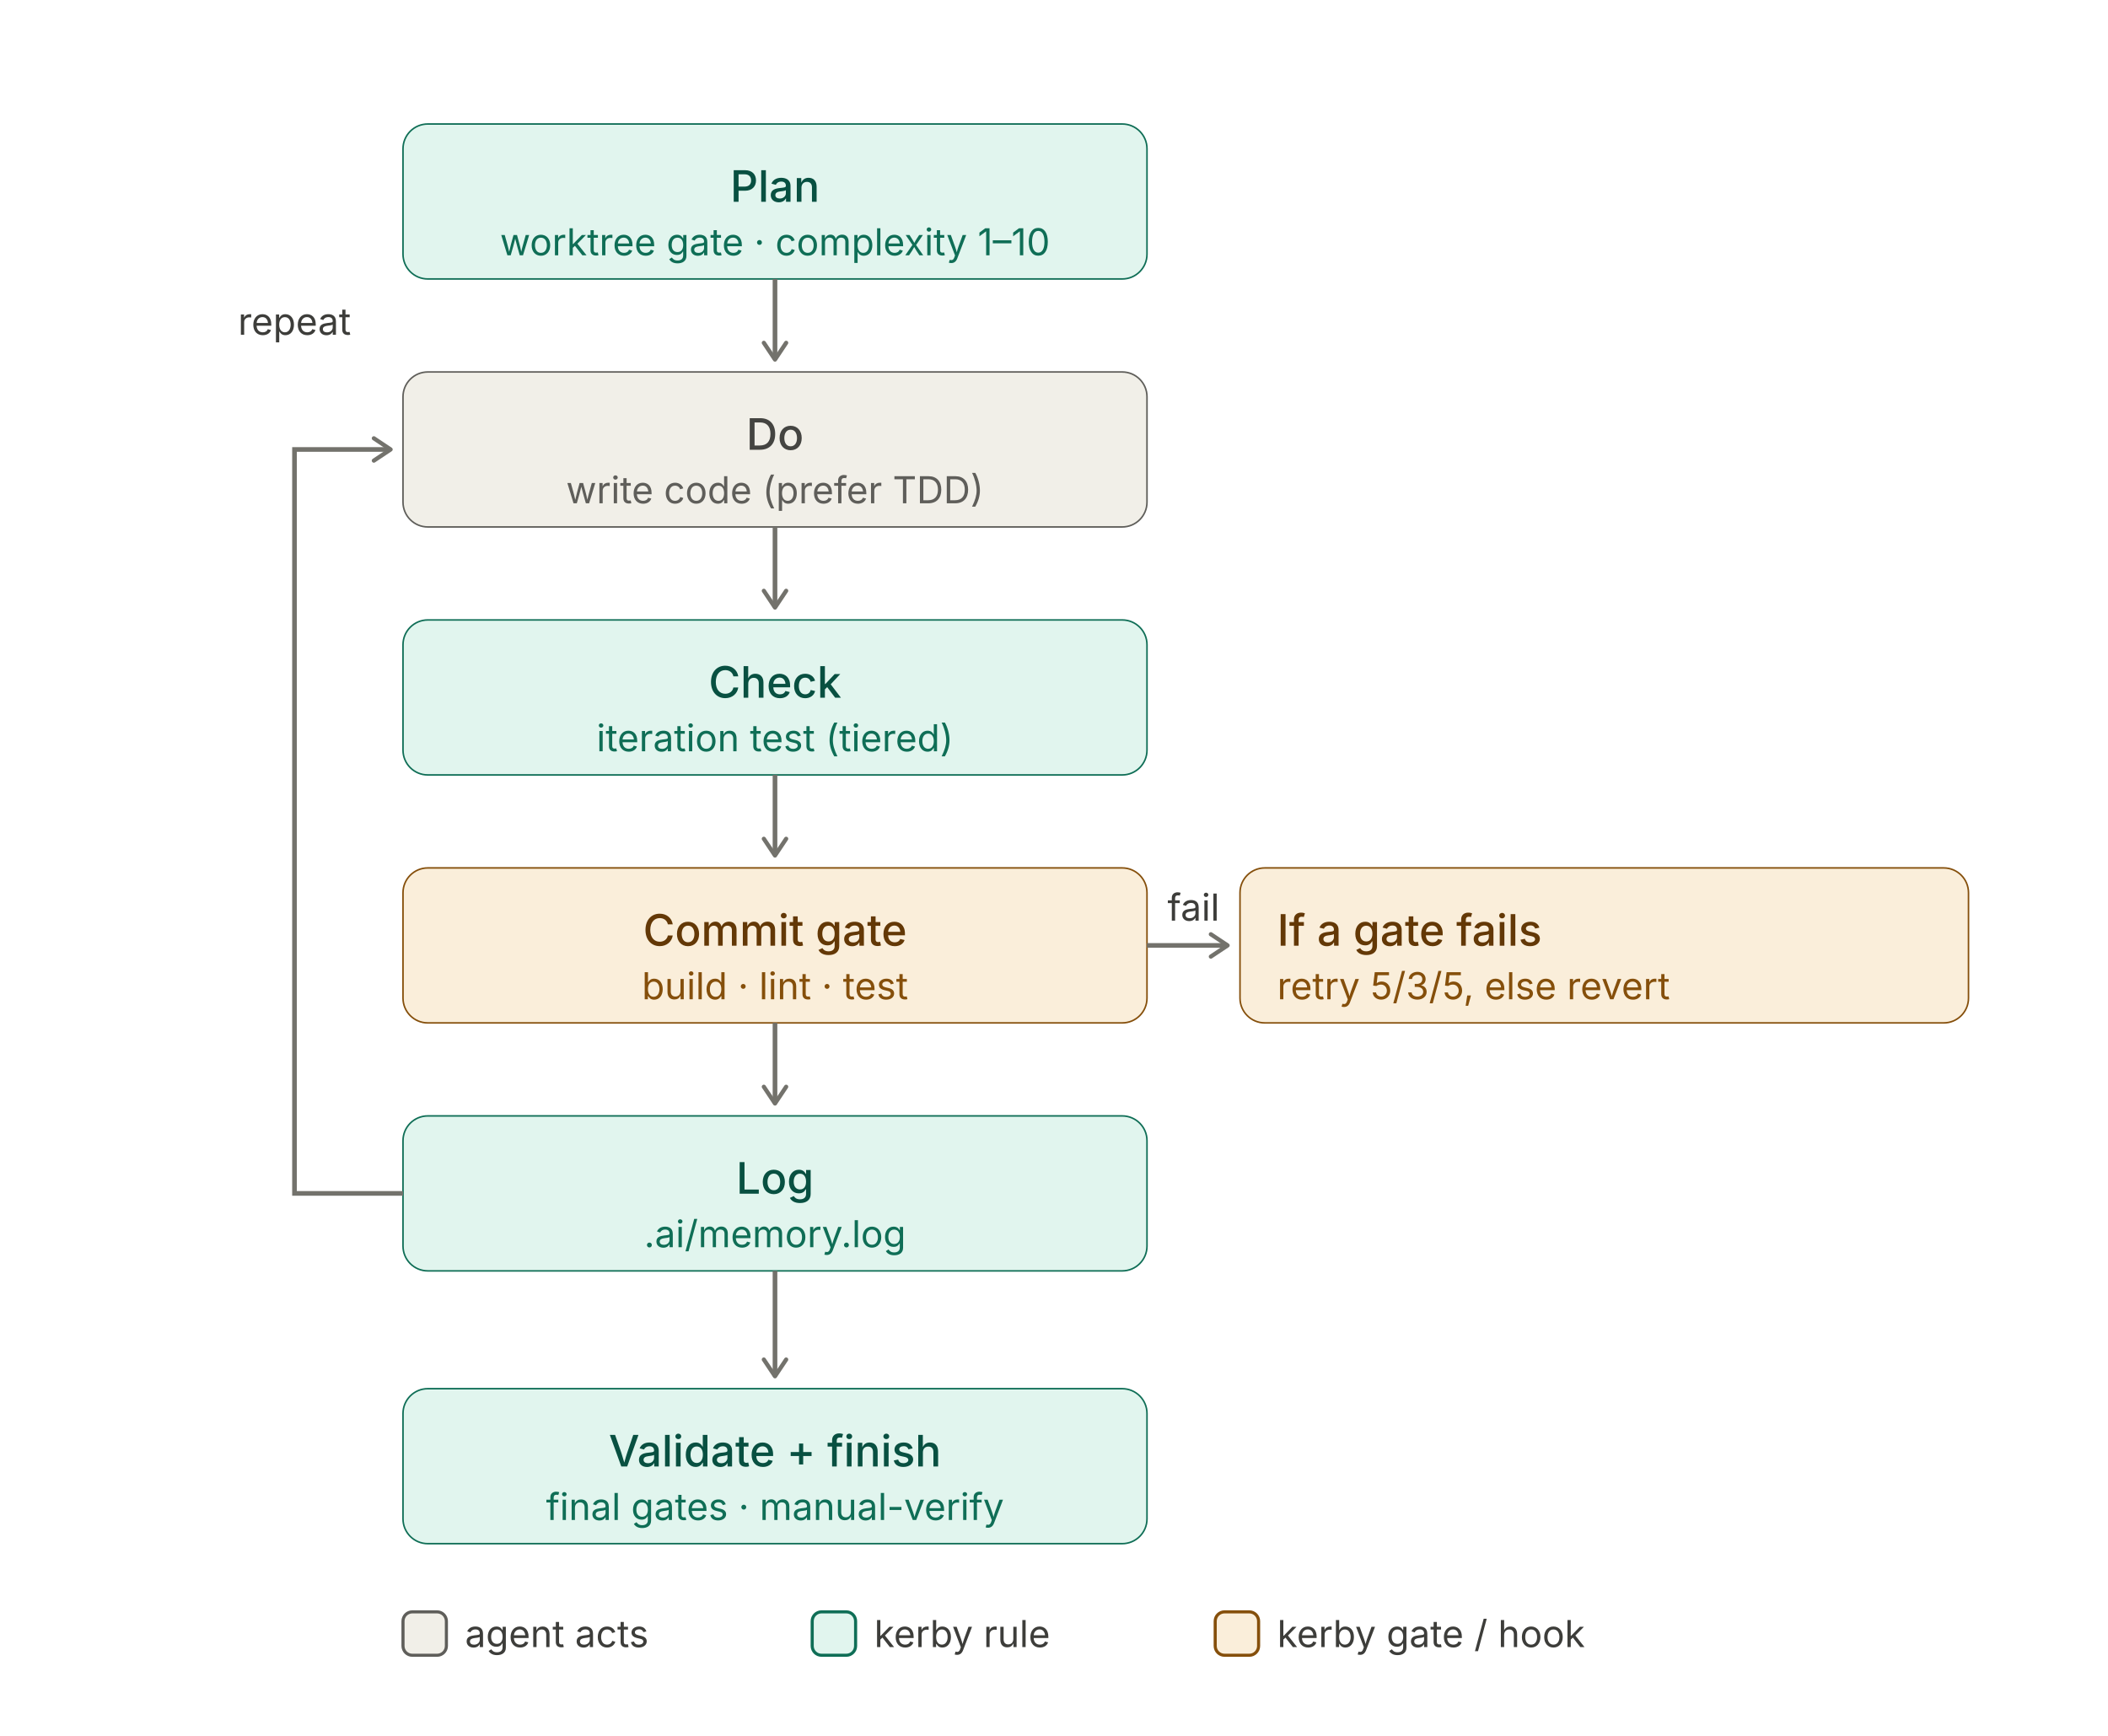
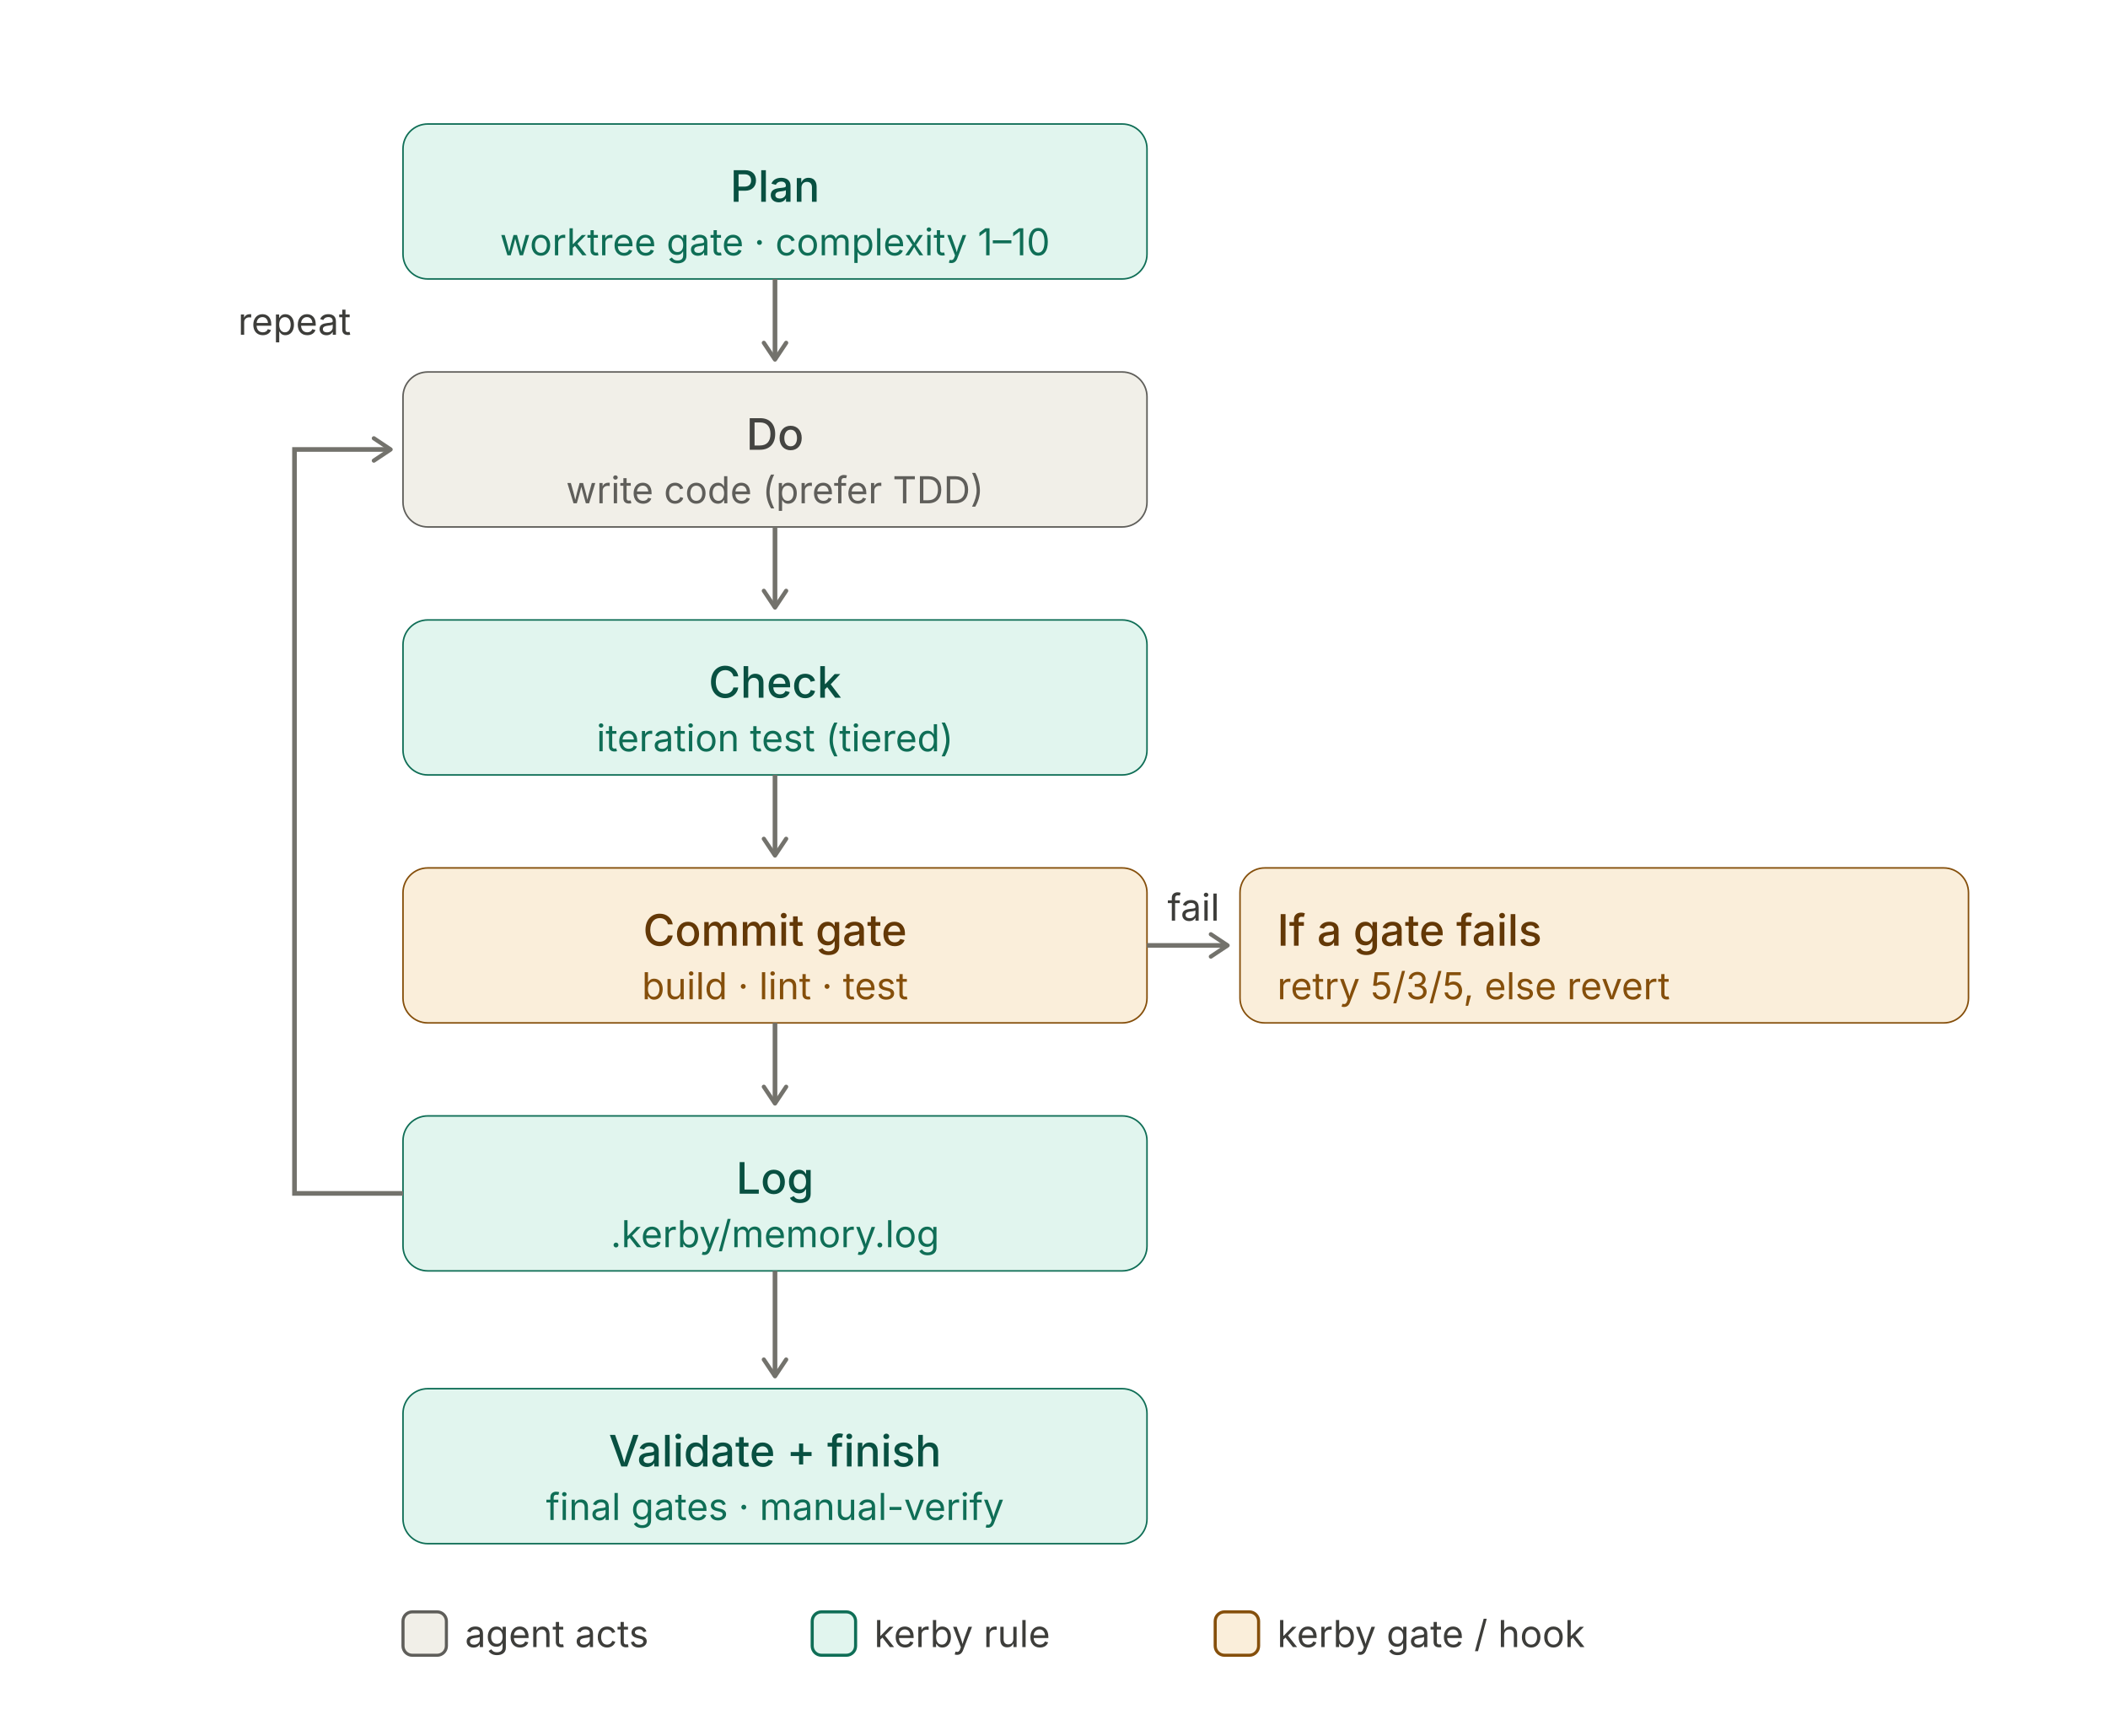
<svg xmlns="http://www.w3.org/2000/svg" width="100%" viewBox="0 0 680 560" role="img" style="">
  <defs>
    <marker id="arrow" viewBox="0 0 10 10" refX="8" refY="5" markerWidth="6" markerHeight="6" orient="auto-start-reverse">
      <path d="M2 1L8 5L2 9" fill="none" stroke="context-stroke" stroke-width="1.5" stroke-linecap="round" stroke-linejoin="round" />
    </marker>
  </defs>
  <g style="fill:rgb(0, 0, 0);stroke:none;color:rgb(0, 0, 0);stroke-width:1px;stroke-linecap:butt;stroke-linejoin:miter;opacity:1;font-family:&quot;Anthropic Sans&quot;, -apple-system, &quot;system-ui&quot;, &quot;Segoe UI&quot;, sans-serif;font-size:16px;font-weight:400;text-anchor:start;dominant-baseline:auto">
    <rect x="130" y="40" width="240" height="50" rx="8" stroke-width="0.5" style="fill:rgb(225, 245, 238);stroke:rgb(15, 110, 86);color:rgb(0, 0, 0);stroke-width:0.5px;stroke-linecap:butt;stroke-linejoin:miter;opacity:1;font-family:&quot;Anthropic Sans&quot;, -apple-system, &quot;system-ui&quot;, &quot;Segoe UI&quot;, sans-serif;font-size:16px;font-weight:400;text-anchor:start;dominant-baseline:auto" />
    <text x="250" y="60" text-anchor="middle" dominant-baseline="central" style="fill:rgb(8, 80, 65);stroke:none;color:rgb(0, 0, 0);stroke-width:1px;stroke-linecap:butt;stroke-linejoin:miter;opacity:1;font-family:&quot;Anthropic Sans&quot;, -apple-system, &quot;system-ui&quot;, &quot;Segoe UI&quot;, sans-serif;font-size:14px;font-weight:500;text-anchor:middle;dominant-baseline:central">Plan</text>
    <text x="250" y="78" text-anchor="middle" dominant-baseline="central" style="fill:rgb(15, 110, 86);stroke:none;color:rgb(0, 0, 0);stroke-width:1px;stroke-linecap:butt;stroke-linejoin:miter;opacity:1;font-family:&quot;Anthropic Sans&quot;, -apple-system, &quot;system-ui&quot;, &quot;Segoe UI&quot;, sans-serif;font-size:12px;font-weight:400;text-anchor:middle;dominant-baseline:central">worktree gate · complexity 1–10</text>
  </g>
  <g style="fill:rgb(0, 0, 0);stroke:none;color:rgb(0, 0, 0);stroke-width:1px;stroke-linecap:butt;stroke-linejoin:miter;opacity:1;font-family:&quot;Anthropic Sans&quot;, -apple-system, &quot;system-ui&quot;, &quot;Segoe UI&quot;, sans-serif;font-size:16px;font-weight:400;text-anchor:start;dominant-baseline:auto">
    <rect x="130" y="120" width="240" height="50" rx="8" stroke-width="0.5" style="fill:rgb(241, 239, 232);stroke:rgb(95, 94, 90);color:rgb(0, 0, 0);stroke-width:0.5px;stroke-linecap:butt;stroke-linejoin:miter;opacity:1;font-family:&quot;Anthropic Sans&quot;, -apple-system, &quot;system-ui&quot;, &quot;Segoe UI&quot;, sans-serif;font-size:16px;font-weight:400;text-anchor:start;dominant-baseline:auto" />
    <text x="250" y="140" text-anchor="middle" dominant-baseline="central" style="fill:rgb(68, 68, 65);stroke:none;color:rgb(0, 0, 0);stroke-width:1px;stroke-linecap:butt;stroke-linejoin:miter;opacity:1;font-family:&quot;Anthropic Sans&quot;, -apple-system, &quot;system-ui&quot;, &quot;Segoe UI&quot;, sans-serif;font-size:14px;font-weight:500;text-anchor:middle;dominant-baseline:central">Do</text>
    <text x="250" y="158" text-anchor="middle" dominant-baseline="central" style="fill:rgb(95, 94, 90);stroke:none;color:rgb(0, 0, 0);stroke-width:1px;stroke-linecap:butt;stroke-linejoin:miter;opacity:1;font-family:&quot;Anthropic Sans&quot;, -apple-system, &quot;system-ui&quot;, &quot;Segoe UI&quot;, sans-serif;font-size:12px;font-weight:400;text-anchor:middle;dominant-baseline:central">write code (prefer TDD)</text>
  </g>
  <g style="fill:rgb(0, 0, 0);stroke:none;color:rgb(0, 0, 0);stroke-width:1px;stroke-linecap:butt;stroke-linejoin:miter;opacity:1;font-family:&quot;Anthropic Sans&quot;, -apple-system, &quot;system-ui&quot;, &quot;Segoe UI&quot;, sans-serif;font-size:16px;font-weight:400;text-anchor:start;dominant-baseline:auto">
    <rect x="130" y="200" width="240" height="50" rx="8" stroke-width="0.5" style="fill:rgb(225, 245, 238);stroke:rgb(15, 110, 86);color:rgb(0, 0, 0);stroke-width:0.5px;stroke-linecap:butt;stroke-linejoin:miter;opacity:1;font-family:&quot;Anthropic Sans&quot;, -apple-system, &quot;system-ui&quot;, &quot;Segoe UI&quot;, sans-serif;font-size:16px;font-weight:400;text-anchor:start;dominant-baseline:auto" />
    <text x="250" y="220" text-anchor="middle" dominant-baseline="central" style="fill:rgb(8, 80, 65);stroke:none;color:rgb(0, 0, 0);stroke-width:1px;stroke-linecap:butt;stroke-linejoin:miter;opacity:1;font-family:&quot;Anthropic Sans&quot;, -apple-system, &quot;system-ui&quot;, &quot;Segoe UI&quot;, sans-serif;font-size:14px;font-weight:500;text-anchor:middle;dominant-baseline:central">Check</text>
    <text x="250" y="238" text-anchor="middle" dominant-baseline="central" style="fill:rgb(15, 110, 86);stroke:none;color:rgb(0, 0, 0);stroke-width:1px;stroke-linecap:butt;stroke-linejoin:miter;opacity:1;font-family:&quot;Anthropic Sans&quot;, -apple-system, &quot;system-ui&quot;, &quot;Segoe UI&quot;, sans-serif;font-size:12px;font-weight:400;text-anchor:middle;dominant-baseline:central">iteration test (tiered)</text>
  </g>
  <g style="fill:rgb(0, 0, 0);stroke:none;color:rgb(0, 0, 0);stroke-width:1px;stroke-linecap:butt;stroke-linejoin:miter;opacity:1;font-family:&quot;Anthropic Sans&quot;, -apple-system, &quot;system-ui&quot;, &quot;Segoe UI&quot;, sans-serif;font-size:16px;font-weight:400;text-anchor:start;dominant-baseline:auto">
    <rect x="130" y="280" width="240" height="50" rx="8" stroke-width="0.5" style="fill:rgb(250, 238, 218);stroke:rgb(133, 79, 11);color:rgb(0, 0, 0);stroke-width:0.5px;stroke-linecap:butt;stroke-linejoin:miter;opacity:1;font-family:&quot;Anthropic Sans&quot;, -apple-system, &quot;system-ui&quot;, &quot;Segoe UI&quot;, sans-serif;font-size:16px;font-weight:400;text-anchor:start;dominant-baseline:auto" />
    <text x="250" y="300" text-anchor="middle" dominant-baseline="central" style="fill:rgb(99, 56, 6);stroke:none;color:rgb(0, 0, 0);stroke-width:1px;stroke-linecap:butt;stroke-linejoin:miter;opacity:1;font-family:&quot;Anthropic Sans&quot;, -apple-system, &quot;system-ui&quot;, &quot;Segoe UI&quot;, sans-serif;font-size:14px;font-weight:500;text-anchor:middle;dominant-baseline:central">Commit gate</text>
    <text x="250" y="318" text-anchor="middle" dominant-baseline="central" style="fill:rgb(133, 79, 11);stroke:none;color:rgb(0, 0, 0);stroke-width:1px;stroke-linecap:butt;stroke-linejoin:miter;opacity:1;font-family:&quot;Anthropic Sans&quot;, -apple-system, &quot;system-ui&quot;, &quot;Segoe UI&quot;, sans-serif;font-size:12px;font-weight:400;text-anchor:middle;dominant-baseline:central">build · lint · test</text>
  </g>
  <g style="fill:rgb(0, 0, 0);stroke:none;color:rgb(0, 0, 0);stroke-width:1px;stroke-linecap:butt;stroke-linejoin:miter;opacity:1;font-family:&quot;Anthropic Sans&quot;, -apple-system, &quot;system-ui&quot;, &quot;Segoe UI&quot;, sans-serif;font-size:16px;font-weight:400;text-anchor:start;dominant-baseline:auto">
    <rect x="130" y="360" width="240" height="50" rx="8" stroke-width="0.5" style="fill:rgb(225, 245, 238);stroke:rgb(15, 110, 86);color:rgb(0, 0, 0);stroke-width:0.5px;stroke-linecap:butt;stroke-linejoin:miter;opacity:1;font-family:&quot;Anthropic Sans&quot;, -apple-system, &quot;system-ui&quot;, &quot;Segoe UI&quot;, sans-serif;font-size:16px;font-weight:400;text-anchor:start;dominant-baseline:auto" />
    <text x="250" y="380" text-anchor="middle" dominant-baseline="central" style="fill:rgb(8, 80, 65);stroke:none;color:rgb(0, 0, 0);stroke-width:1px;stroke-linecap:butt;stroke-linejoin:miter;opacity:1;font-family:&quot;Anthropic Sans&quot;, -apple-system, &quot;system-ui&quot;, &quot;Segoe UI&quot;, sans-serif;font-size:14px;font-weight:500;text-anchor:middle;dominant-baseline:central">Log</text>
-     <text x="250" y="398" text-anchor="middle" dominant-baseline="central" style="fill:rgb(15, 110, 86);stroke:none;color:rgb(0, 0, 0);stroke-width:1px;stroke-linecap:butt;stroke-linejoin:miter;opacity:1;font-family:&quot;Anthropic Sans&quot;, -apple-system, &quot;system-ui&quot;, &quot;Segoe UI&quot;, sans-serif;font-size:12px;font-weight:400;text-anchor:middle;dominant-baseline:central">.ai/memory.log</text>
+     <text x="250" y="398" text-anchor="middle" dominant-baseline="central" style="fill:rgb(15, 110, 86);stroke:none;color:rgb(0, 0, 0);stroke-width:1px;stroke-linecap:butt;stroke-linejoin:miter;opacity:1;font-family:&quot;Anthropic Sans&quot;, -apple-system, &quot;system-ui&quot;, &quot;Segoe UI&quot;, sans-serif;font-size:12px;font-weight:400;text-anchor:middle;dominant-baseline:central">.kerby/memory.log</text>
  </g>
  <g style="fill:rgb(0, 0, 0);stroke:none;color:rgb(0, 0, 0);stroke-width:1px;stroke-linecap:butt;stroke-linejoin:miter;opacity:1;font-family:&quot;Anthropic Sans&quot;, -apple-system, &quot;system-ui&quot;, &quot;Segoe UI&quot;, sans-serif;font-size:16px;font-weight:400;text-anchor:start;dominant-baseline:auto">
    <rect x="130" y="448" width="240" height="50" rx="8" stroke-width="0.5" style="fill:rgb(225, 245, 238);stroke:rgb(15, 110, 86);color:rgb(0, 0, 0);stroke-width:0.5px;stroke-linecap:butt;stroke-linejoin:miter;opacity:1;font-family:&quot;Anthropic Sans&quot;, -apple-system, &quot;system-ui&quot;, &quot;Segoe UI&quot;, sans-serif;font-size:16px;font-weight:400;text-anchor:start;dominant-baseline:auto" />
    <text x="250" y="468" text-anchor="middle" dominant-baseline="central" style="fill:rgb(8, 80, 65);stroke:none;color:rgb(0, 0, 0);stroke-width:1px;stroke-linecap:butt;stroke-linejoin:miter;opacity:1;font-family:&quot;Anthropic Sans&quot;, -apple-system, &quot;system-ui&quot;, &quot;Segoe UI&quot;, sans-serif;font-size:14px;font-weight:500;text-anchor:middle;dominant-baseline:central">Validate + finish</text>
    <text x="250" y="486" text-anchor="middle" dominant-baseline="central" style="fill:rgb(15, 110, 86);stroke:none;color:rgb(0, 0, 0);stroke-width:1px;stroke-linecap:butt;stroke-linejoin:miter;opacity:1;font-family:&quot;Anthropic Sans&quot;, -apple-system, &quot;system-ui&quot;, &quot;Segoe UI&quot;, sans-serif;font-size:12px;font-weight:400;text-anchor:middle;dominant-baseline:central">final gates · manual-verify</text>
  </g>
  <g style="fill:rgb(0, 0, 0);stroke:none;color:rgb(0, 0, 0);stroke-width:1px;stroke-linecap:butt;stroke-linejoin:miter;opacity:1;font-family:&quot;Anthropic Sans&quot;, -apple-system, &quot;system-ui&quot;, &quot;Segoe UI&quot;, sans-serif;font-size:16px;font-weight:400;text-anchor:start;dominant-baseline:auto">
    <rect x="400" y="280" width="235" height="50" rx="8" stroke-width="0.5" style="fill:rgb(250, 238, 218);stroke:rgb(133, 79, 11);color:rgb(0, 0, 0);stroke-width:0.5px;stroke-linecap:butt;stroke-linejoin:miter;opacity:1;font-family:&quot;Anthropic Sans&quot;, -apple-system, &quot;system-ui&quot;, &quot;Segoe UI&quot;, sans-serif;font-size:16px;font-weight:400;text-anchor:start;dominant-baseline:auto" />
    <text x="412" y="300" text-anchor="start" dominant-baseline="central" style="fill:rgb(99, 56, 6);stroke:none;color:rgb(0, 0, 0);stroke-width:1px;stroke-linecap:butt;stroke-linejoin:miter;opacity:1;font-family:&quot;Anthropic Sans&quot;, -apple-system, &quot;system-ui&quot;, &quot;Segoe UI&quot;, sans-serif;font-size:14px;font-weight:500;text-anchor:start;dominant-baseline:central">If a gate fails</text>
    <text x="412" y="318" text-anchor="start" dominant-baseline="central" style="fill:rgb(133, 79, 11);stroke:none;color:rgb(0, 0, 0);stroke-width:1px;stroke-linecap:butt;stroke-linejoin:miter;opacity:1;font-family:&quot;Anthropic Sans&quot;, -apple-system, &quot;system-ui&quot;, &quot;Segoe UI&quot;, sans-serif;font-size:12px;font-weight:400;text-anchor:start;dominant-baseline:central">retry 5/3/5, else revert</text>
  </g>
  <line x1="250" y1="90" x2="250" y2="116" marker-end="url(#arrow)" style="fill:none;stroke:rgb(115, 114, 108);color:rgb(0, 0, 0);stroke-width:1.5px;stroke-linecap:butt;stroke-linejoin:miter;opacity:1;font-family:&quot;Anthropic Sans&quot;, -apple-system, &quot;system-ui&quot;, &quot;Segoe UI&quot;, sans-serif;font-size:16px;font-weight:400;text-anchor:start;dominant-baseline:auto" />
  <line x1="250" y1="170" x2="250" y2="196" marker-end="url(#arrow)" style="fill:none;stroke:rgb(115, 114, 108);color:rgb(0, 0, 0);stroke-width:1.5px;stroke-linecap:butt;stroke-linejoin:miter;opacity:1;font-family:&quot;Anthropic Sans&quot;, -apple-system, &quot;system-ui&quot;, &quot;Segoe UI&quot;, sans-serif;font-size:16px;font-weight:400;text-anchor:start;dominant-baseline:auto" />
  <line x1="250" y1="250" x2="250" y2="276" marker-end="url(#arrow)" style="fill:none;stroke:rgb(115, 114, 108);color:rgb(0, 0, 0);stroke-width:1.5px;stroke-linecap:butt;stroke-linejoin:miter;opacity:1;font-family:&quot;Anthropic Sans&quot;, -apple-system, &quot;system-ui&quot;, &quot;Segoe UI&quot;, sans-serif;font-size:16px;font-weight:400;text-anchor:start;dominant-baseline:auto" />
  <line x1="250" y1="330" x2="250" y2="356" marker-end="url(#arrow)" style="fill:none;stroke:rgb(115, 114, 108);color:rgb(0, 0, 0);stroke-width:1.5px;stroke-linecap:butt;stroke-linejoin:miter;opacity:1;font-family:&quot;Anthropic Sans&quot;, -apple-system, &quot;system-ui&quot;, &quot;Segoe UI&quot;, sans-serif;font-size:16px;font-weight:400;text-anchor:start;dominant-baseline:auto" />
  <line x1="250" y1="410" x2="250" y2="444" marker-end="url(#arrow)" style="fill:none;stroke:rgb(115, 114, 108);color:rgb(0, 0, 0);stroke-width:1.5px;stroke-linecap:butt;stroke-linejoin:miter;opacity:1;font-family:&quot;Anthropic Sans&quot;, -apple-system, &quot;system-ui&quot;, &quot;Segoe UI&quot;, sans-serif;font-size:16px;font-weight:400;text-anchor:start;dominant-baseline:auto" />
  <text x="95" y="108" text-anchor="middle" style="fill:rgb(61, 61, 58);stroke:none;color:rgb(0, 0, 0);stroke-width:1px;stroke-linecap:butt;stroke-linejoin:miter;opacity:1;font-family:&quot;Anthropic Sans&quot;, -apple-system, &quot;system-ui&quot;, &quot;Segoe UI&quot;, sans-serif;font-size:12px;font-weight:400;text-anchor:middle;dominant-baseline:auto">repeat</text>
  <path d="M130 385 L95 385 L95 145 L126 145" fill="none" marker-end="url(#arrow)" style="fill:none;stroke:rgb(115, 114, 108);color:rgb(0, 0, 0);stroke-width:1.5px;stroke-linecap:butt;stroke-linejoin:miter;opacity:1;font-family:&quot;Anthropic Sans&quot;, -apple-system, &quot;system-ui&quot;, &quot;Segoe UI&quot;, sans-serif;font-size:16px;font-weight:400;text-anchor:start;dominant-baseline:auto" />
  <text x="385" y="297" text-anchor="middle" style="fill:rgb(61, 61, 58);stroke:none;color:rgb(0, 0, 0);stroke-width:1px;stroke-linecap:butt;stroke-linejoin:miter;opacity:1;font-family:&quot;Anthropic Sans&quot;, -apple-system, &quot;system-ui&quot;, &quot;Segoe UI&quot;, sans-serif;font-size:12px;font-weight:400;text-anchor:middle;dominant-baseline:auto">fail</text>
  <line x1="370" y1="305" x2="396" y2="305" marker-end="url(#arrow)" style="fill:none;stroke:rgb(115, 114, 108);color:rgb(0, 0, 0);stroke-width:1.5px;stroke-linecap:butt;stroke-linejoin:miter;opacity:1;font-family:&quot;Anthropic Sans&quot;, -apple-system, &quot;system-ui&quot;, &quot;Segoe UI&quot;, sans-serif;font-size:16px;font-weight:400;text-anchor:start;dominant-baseline:auto" />
  <rect x="130" y="520" width="14" height="14" rx="3" style="fill:rgb(241, 239, 232);stroke:rgb(95, 94, 90);color:rgb(0, 0, 0);stroke-width:1px;stroke-linecap:butt;stroke-linejoin:miter;opacity:1;font-family:&quot;Anthropic Sans&quot;, -apple-system, &quot;system-ui&quot;, &quot;Segoe UI&quot;, sans-serif;font-size:16px;font-weight:400;text-anchor:start;dominant-baseline:auto" />
  <text x="150" y="527" dominant-baseline="central" style="fill:rgb(61, 61, 58);stroke:none;color:rgb(0, 0, 0);stroke-width:1px;stroke-linecap:butt;stroke-linejoin:miter;opacity:1;font-family:&quot;Anthropic Sans&quot;, -apple-system, &quot;system-ui&quot;, &quot;Segoe UI&quot;, sans-serif;font-size:12px;font-weight:400;text-anchor:start;dominant-baseline:central">agent acts</text>
  <rect x="262" y="520" width="14" height="14" rx="3" style="fill:rgb(225, 245, 238);stroke:rgb(15, 110, 86);color:rgb(0, 0, 0);stroke-width:1px;stroke-linecap:butt;stroke-linejoin:miter;opacity:1;font-family:&quot;Anthropic Sans&quot;, -apple-system, &quot;system-ui&quot;, &quot;Segoe UI&quot;, sans-serif;font-size:16px;font-weight:400;text-anchor:start;dominant-baseline:auto" />
  <text x="282" y="527" dominant-baseline="central" style="fill:rgb(61, 61, 58);stroke:none;color:rgb(0, 0, 0);stroke-width:1px;stroke-linecap:butt;stroke-linejoin:miter;opacity:1;font-family:&quot;Anthropic Sans&quot;, -apple-system, &quot;system-ui&quot;, &quot;Segoe UI&quot;, sans-serif;font-size:12px;font-weight:400;text-anchor:start;dominant-baseline:central">kerby rule</text>
  <rect x="392" y="520" width="14" height="14" rx="3" style="fill:rgb(250, 238, 218);stroke:rgb(133, 79, 11);color:rgb(0, 0, 0);stroke-width:1px;stroke-linecap:butt;stroke-linejoin:miter;opacity:1;font-family:&quot;Anthropic Sans&quot;, -apple-system, &quot;system-ui&quot;, &quot;Segoe UI&quot;, sans-serif;font-size:16px;font-weight:400;text-anchor:start;dominant-baseline:auto" />
  <text x="412" y="527" dominant-baseline="central" style="fill:rgb(61, 61, 58);stroke:none;color:rgb(0, 0, 0);stroke-width:1px;stroke-linecap:butt;stroke-linejoin:miter;opacity:1;font-family:&quot;Anthropic Sans&quot;, -apple-system, &quot;system-ui&quot;, &quot;Segoe UI&quot;, sans-serif;font-size:12px;font-weight:400;text-anchor:start;dominant-baseline:central">kerby gate / hook</text>
</svg>
